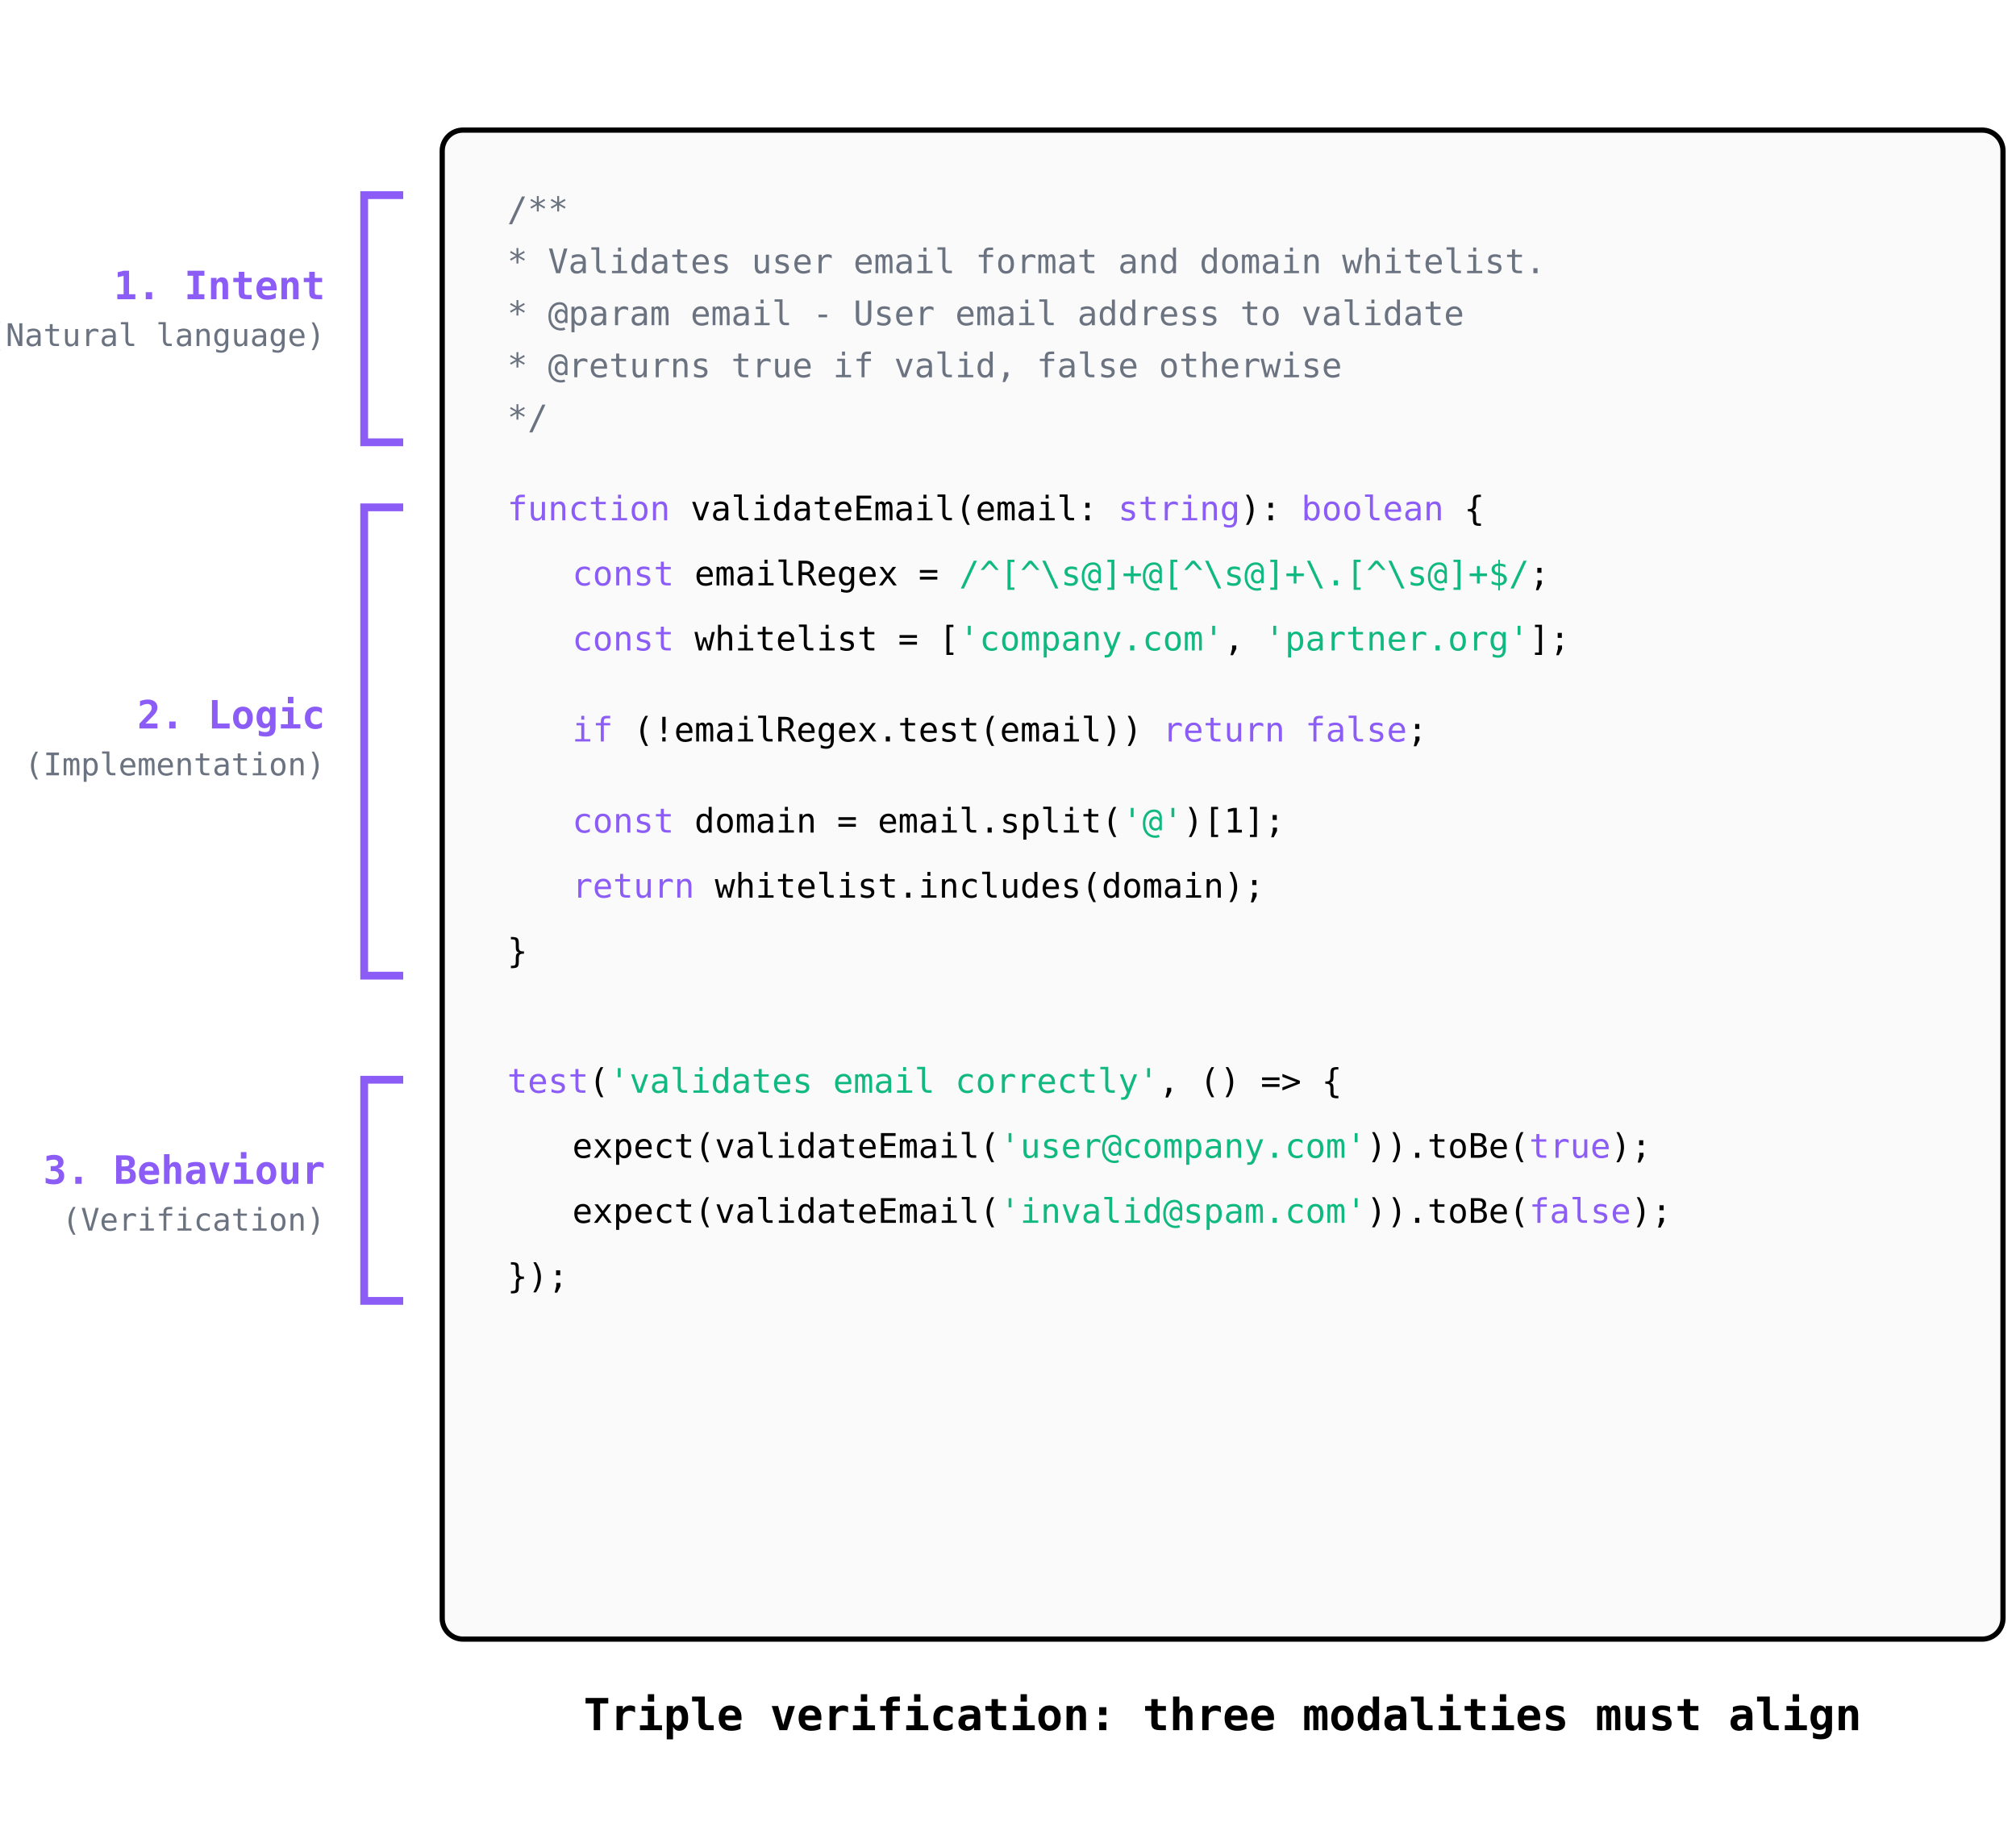
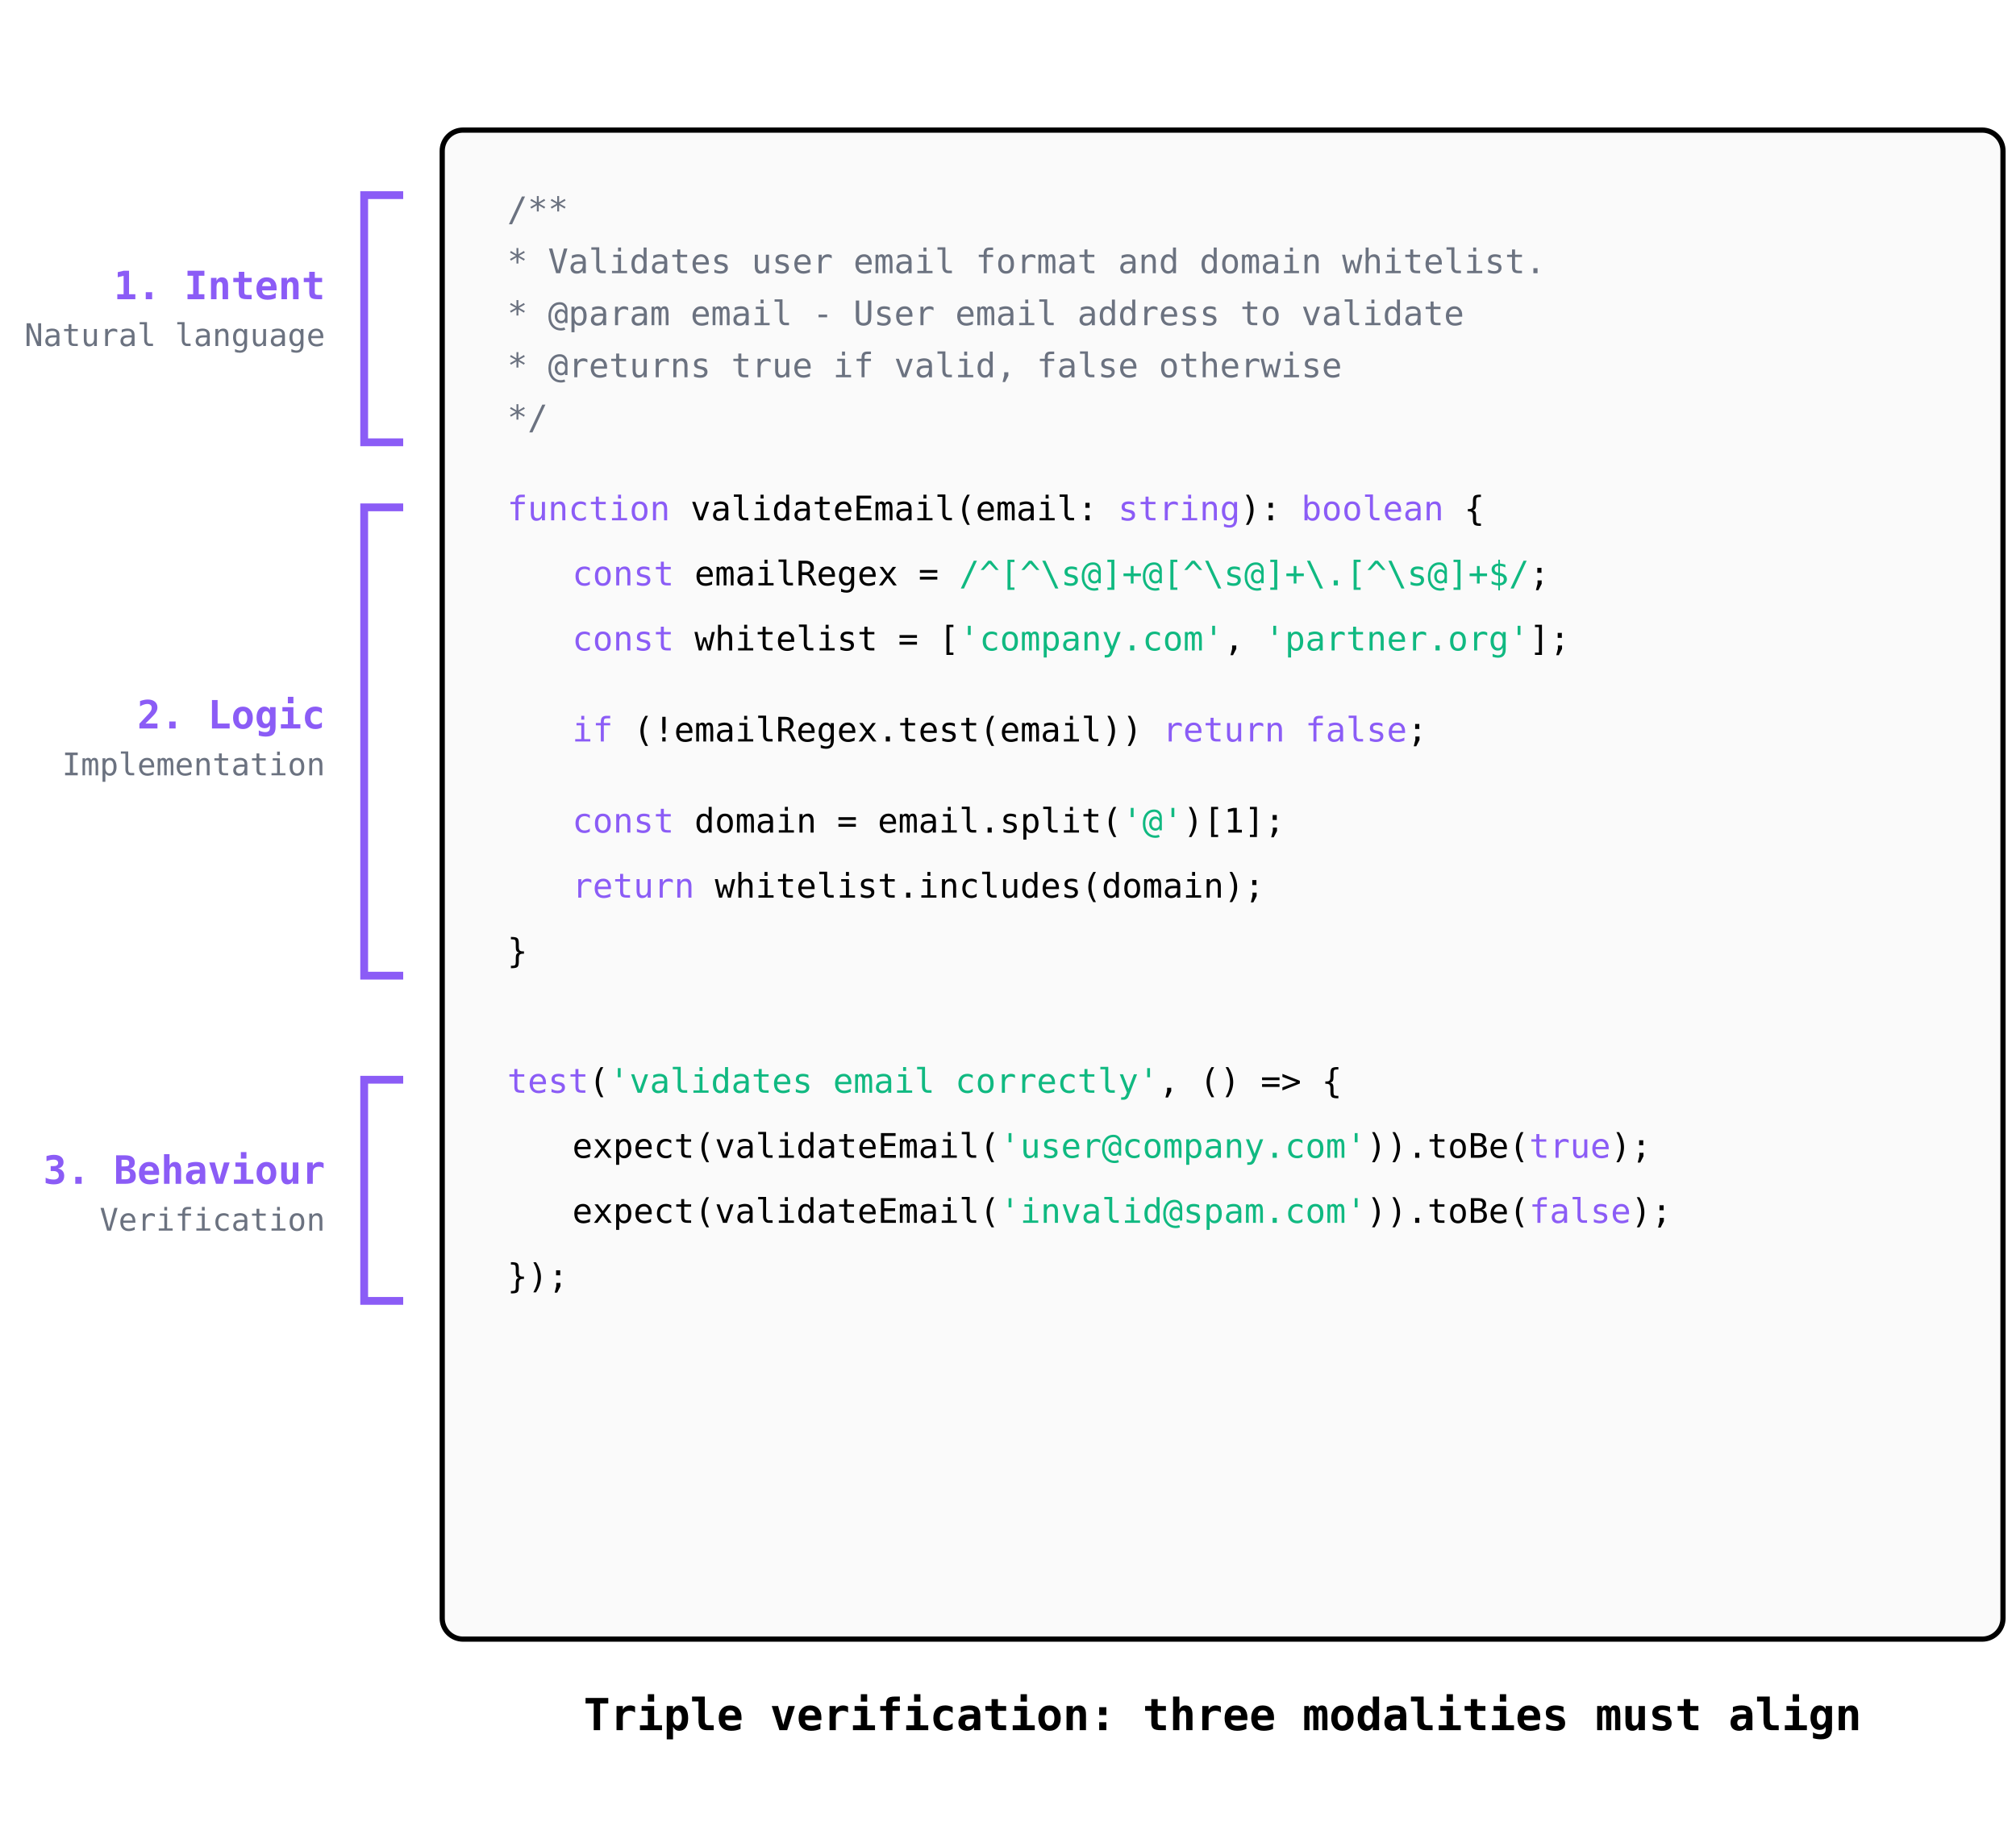
<svg xmlns="http://www.w3.org/2000/svg" viewBox="50 0 775 700" role="img" aria-label="Triple verification diagram">
  <defs>
    <style>
      text { font-family: 'Berkeley Mono', monospace; font-size: 14px; fill: currentColor; }
      .code { font-size: 13px; line-height: 1.6; }
      .comment { fill: #6b7280; }
      .keyword { fill: #8b5cf6; font-weight: 500; }
      .string { fill: #10b981; }
      .box { fill: rgba(0, 0, 0, 0.02); stroke: currentColor; stroke-width: 2; rx: 8; }
      .bracket { fill: none; stroke: #8b5cf6; stroke-width: 3; }
      .label { font-size: 15px; font-weight: bold; fill: #8b5cf6; }
      .sublabel { font-size: 12px; fill: #6b7280; }
      .title { font-size: 17px; font-weight: bold; }
    </style>
  </defs>
  <rect class="box" x="220" y="50" width="600" height="580" />
  <text x="245" y="85" class="code comment">/**</text>
  <text x="245" y="105" class="code comment"> * Validates user email format and domain whitelist.</text>
  <text x="245" y="125" class="code comment"> * @param email - User email address to validate</text>
  <text x="245" y="145" class="code comment"> * @returns true if valid, false otherwise</text>
  <text x="245" y="165" class="code comment"> */</text>
  <text x="245" y="200" class="code">
    <tspan class="keyword">function</tspan> validateEmail(email: <tspan class="keyword">string</tspan>): <tspan class="keyword">boolean</tspan> {</text>
  <text x="270" y="225" class="code">
    <tspan class="keyword">const</tspan> emailRegex = <tspan class="string">/^[^\s@]+@[^\s@]+\.[^\s@]+$/</tspan>;</text>
  <text x="270" y="250" class="code">
    <tspan class="keyword">const</tspan> whitelist = [<tspan class="string">'company.com'</tspan>, <tspan class="string">'partner.org'</tspan>];</text>
  <text x="270" y="285" class="code">
    <tspan class="keyword">if</tspan> (!emailRegex.test(email)) <tspan class="keyword">return false</tspan>;</text>
  <text x="270" y="320" class="code">
    <tspan class="keyword">const</tspan> domain = email.split(<tspan class="string">'@'</tspan>)[1];</text>
  <text x="270" y="345" class="code">
    <tspan class="keyword">return</tspan> whitelist.includes(domain);</text>
  <text x="245" y="370" class="code">}</text>
  <text x="245" y="420" class="code">
    <tspan class="keyword">test</tspan>(<tspan class="string">'validates email correctly'</tspan>, () =&gt; {</text>
  <text x="270" y="445" class="code">expect(validateEmail(<tspan class="string">'user@company.com'</tspan>)).toBe(<tspan class="keyword">true</tspan>);</text>
  <text x="270" y="470" class="code">expect(validateEmail(<tspan class="string">'invalid@spam.com'</tspan>)).toBe(<tspan class="keyword">false</tspan>);</text>
  <text x="245" y="495" class="code">});</text>
  <path class="bracket" d="M 205 75 L 190 75 L 190 170 L 205 170" />
  <path class="bracket" d="M 205 195 L 190 195 L 190 375 L 205 375" />
  <path class="bracket" d="M 205 415 L 190 415 L 190 500 L 205 500" />
  <text x="175" y="115" text-anchor="end" class="label">1. Intent</text>
-   <text x="175" y="133" text-anchor="end" class="sublabel">(Natural language)</text>
+   <text x="175" y="133" text-anchor="end" class="sublabel">Natural language</text>
  <text x="175" y="280" text-anchor="end" class="label">2. Logic</text>
-   <text x="175" y="298" text-anchor="end" class="sublabel">(Implementation)</text>
+   <text x="175" y="298" text-anchor="end" class="sublabel">Implementation</text>
  <text x="175" y="455" text-anchor="end" class="label">3. Behaviour</text>
-   <text x="175" y="473" text-anchor="end" class="sublabel">(Verification)</text>
+   <text x="175" y="473" text-anchor="end" class="sublabel">Verification</text>
  <text x="520" y="665" text-anchor="middle" class="title">
    Triple verification: three modalities must align
  </text>
</svg>
